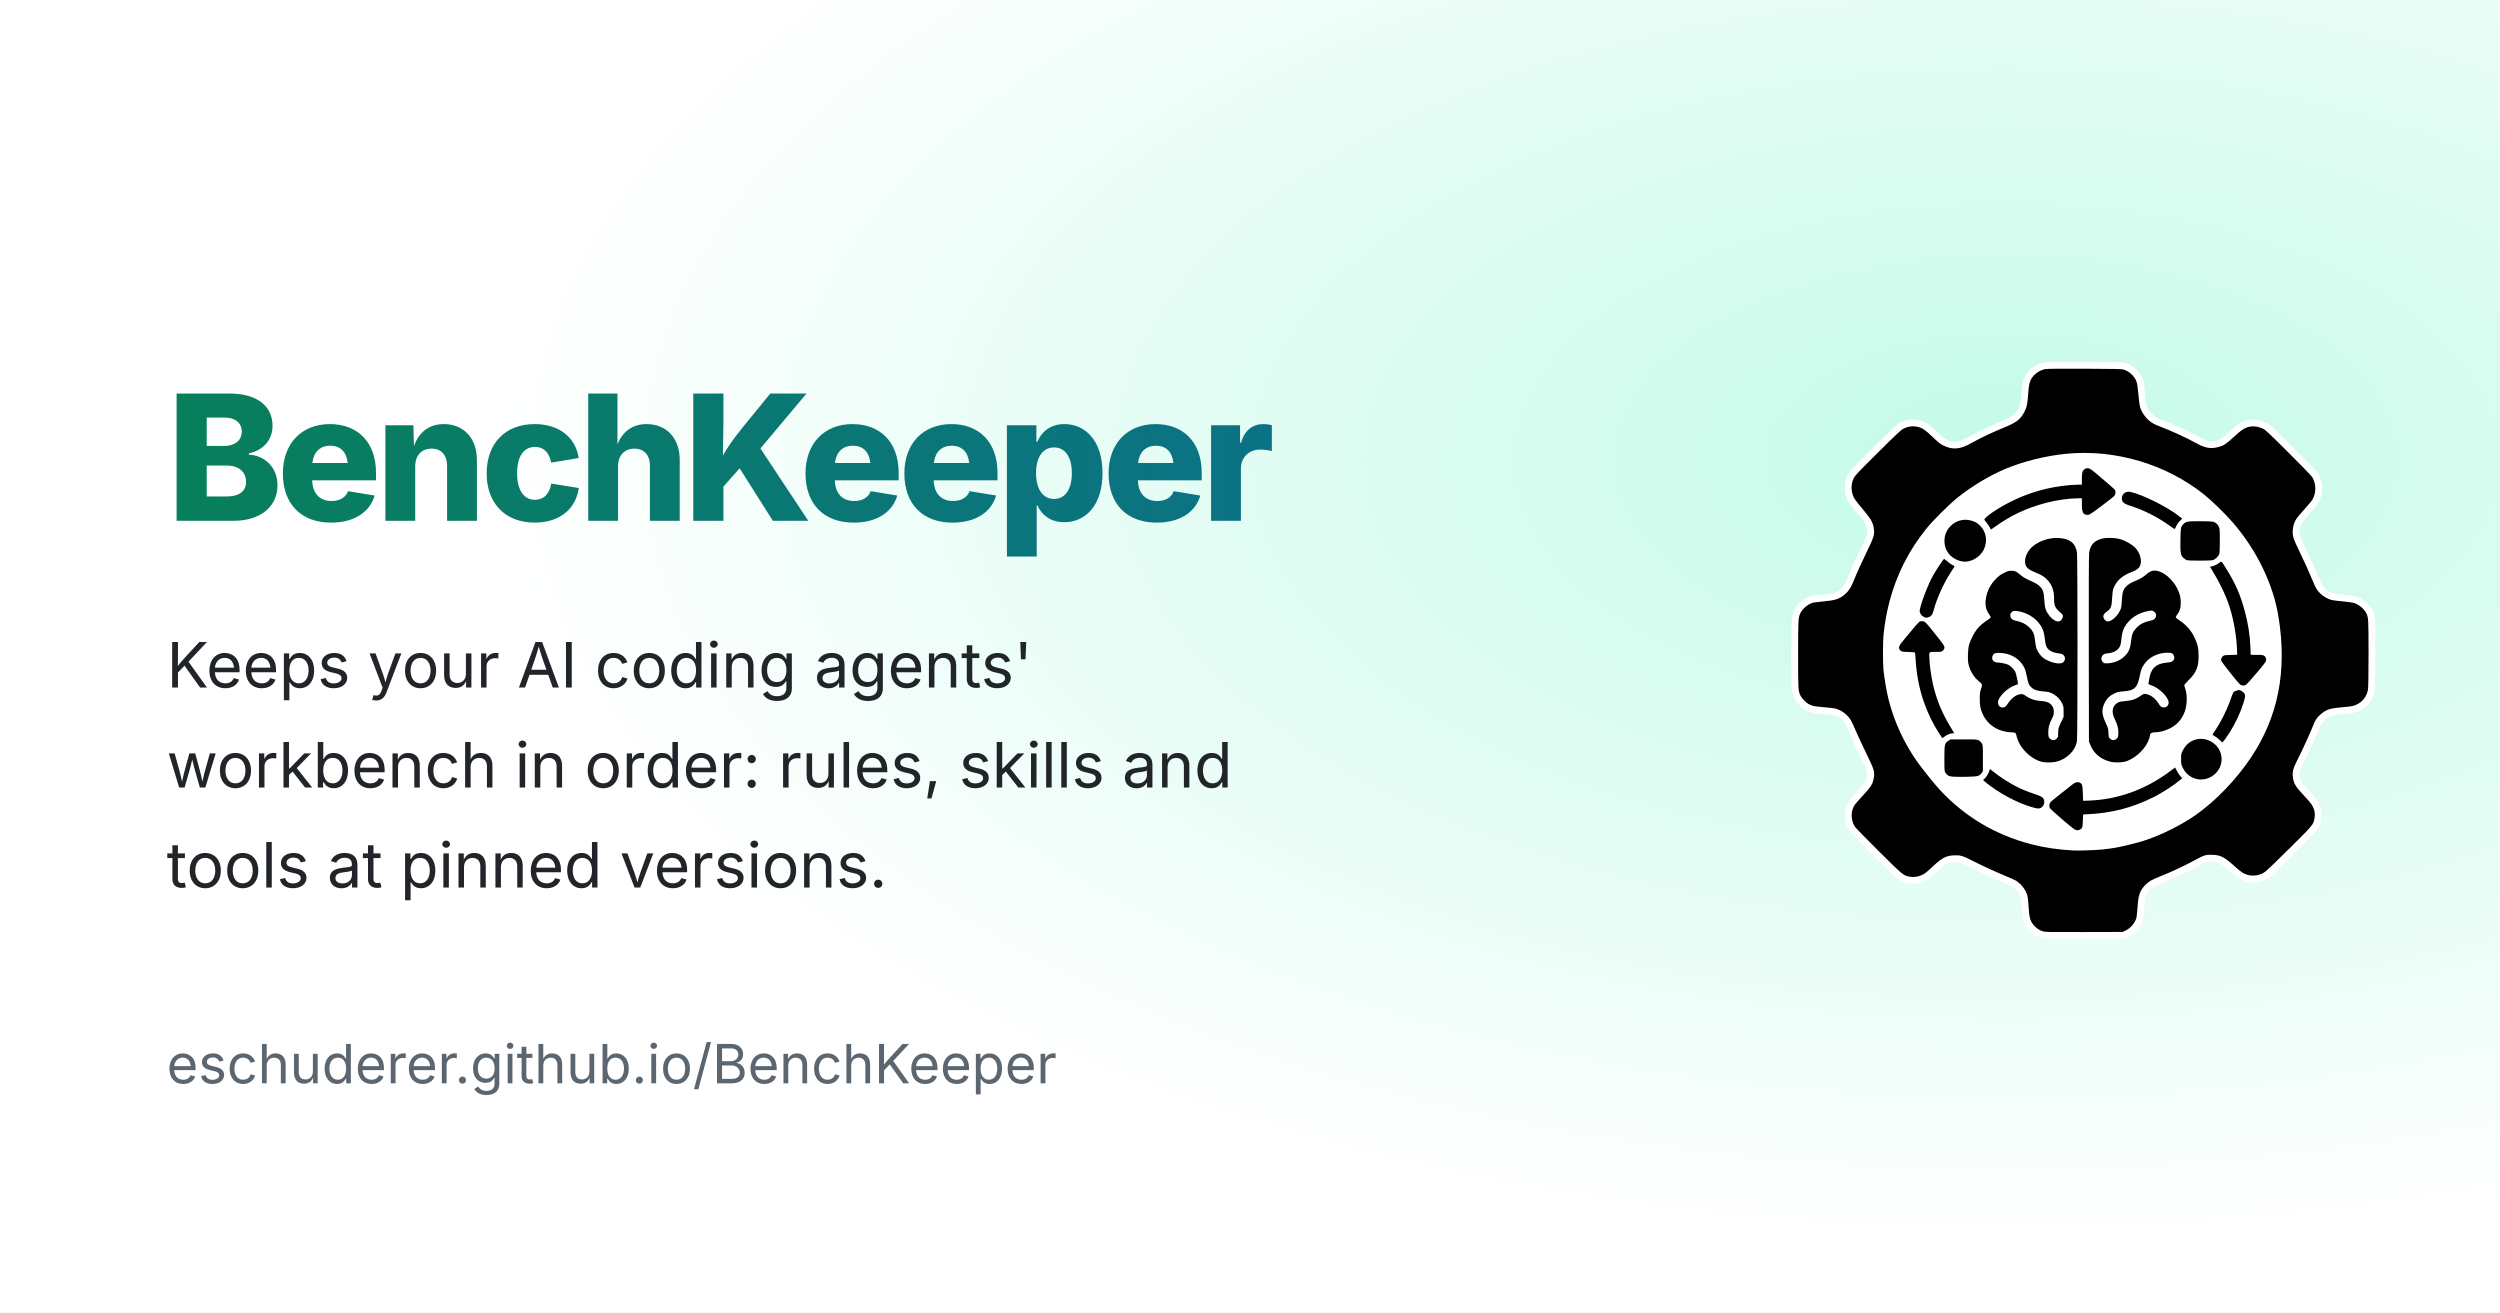
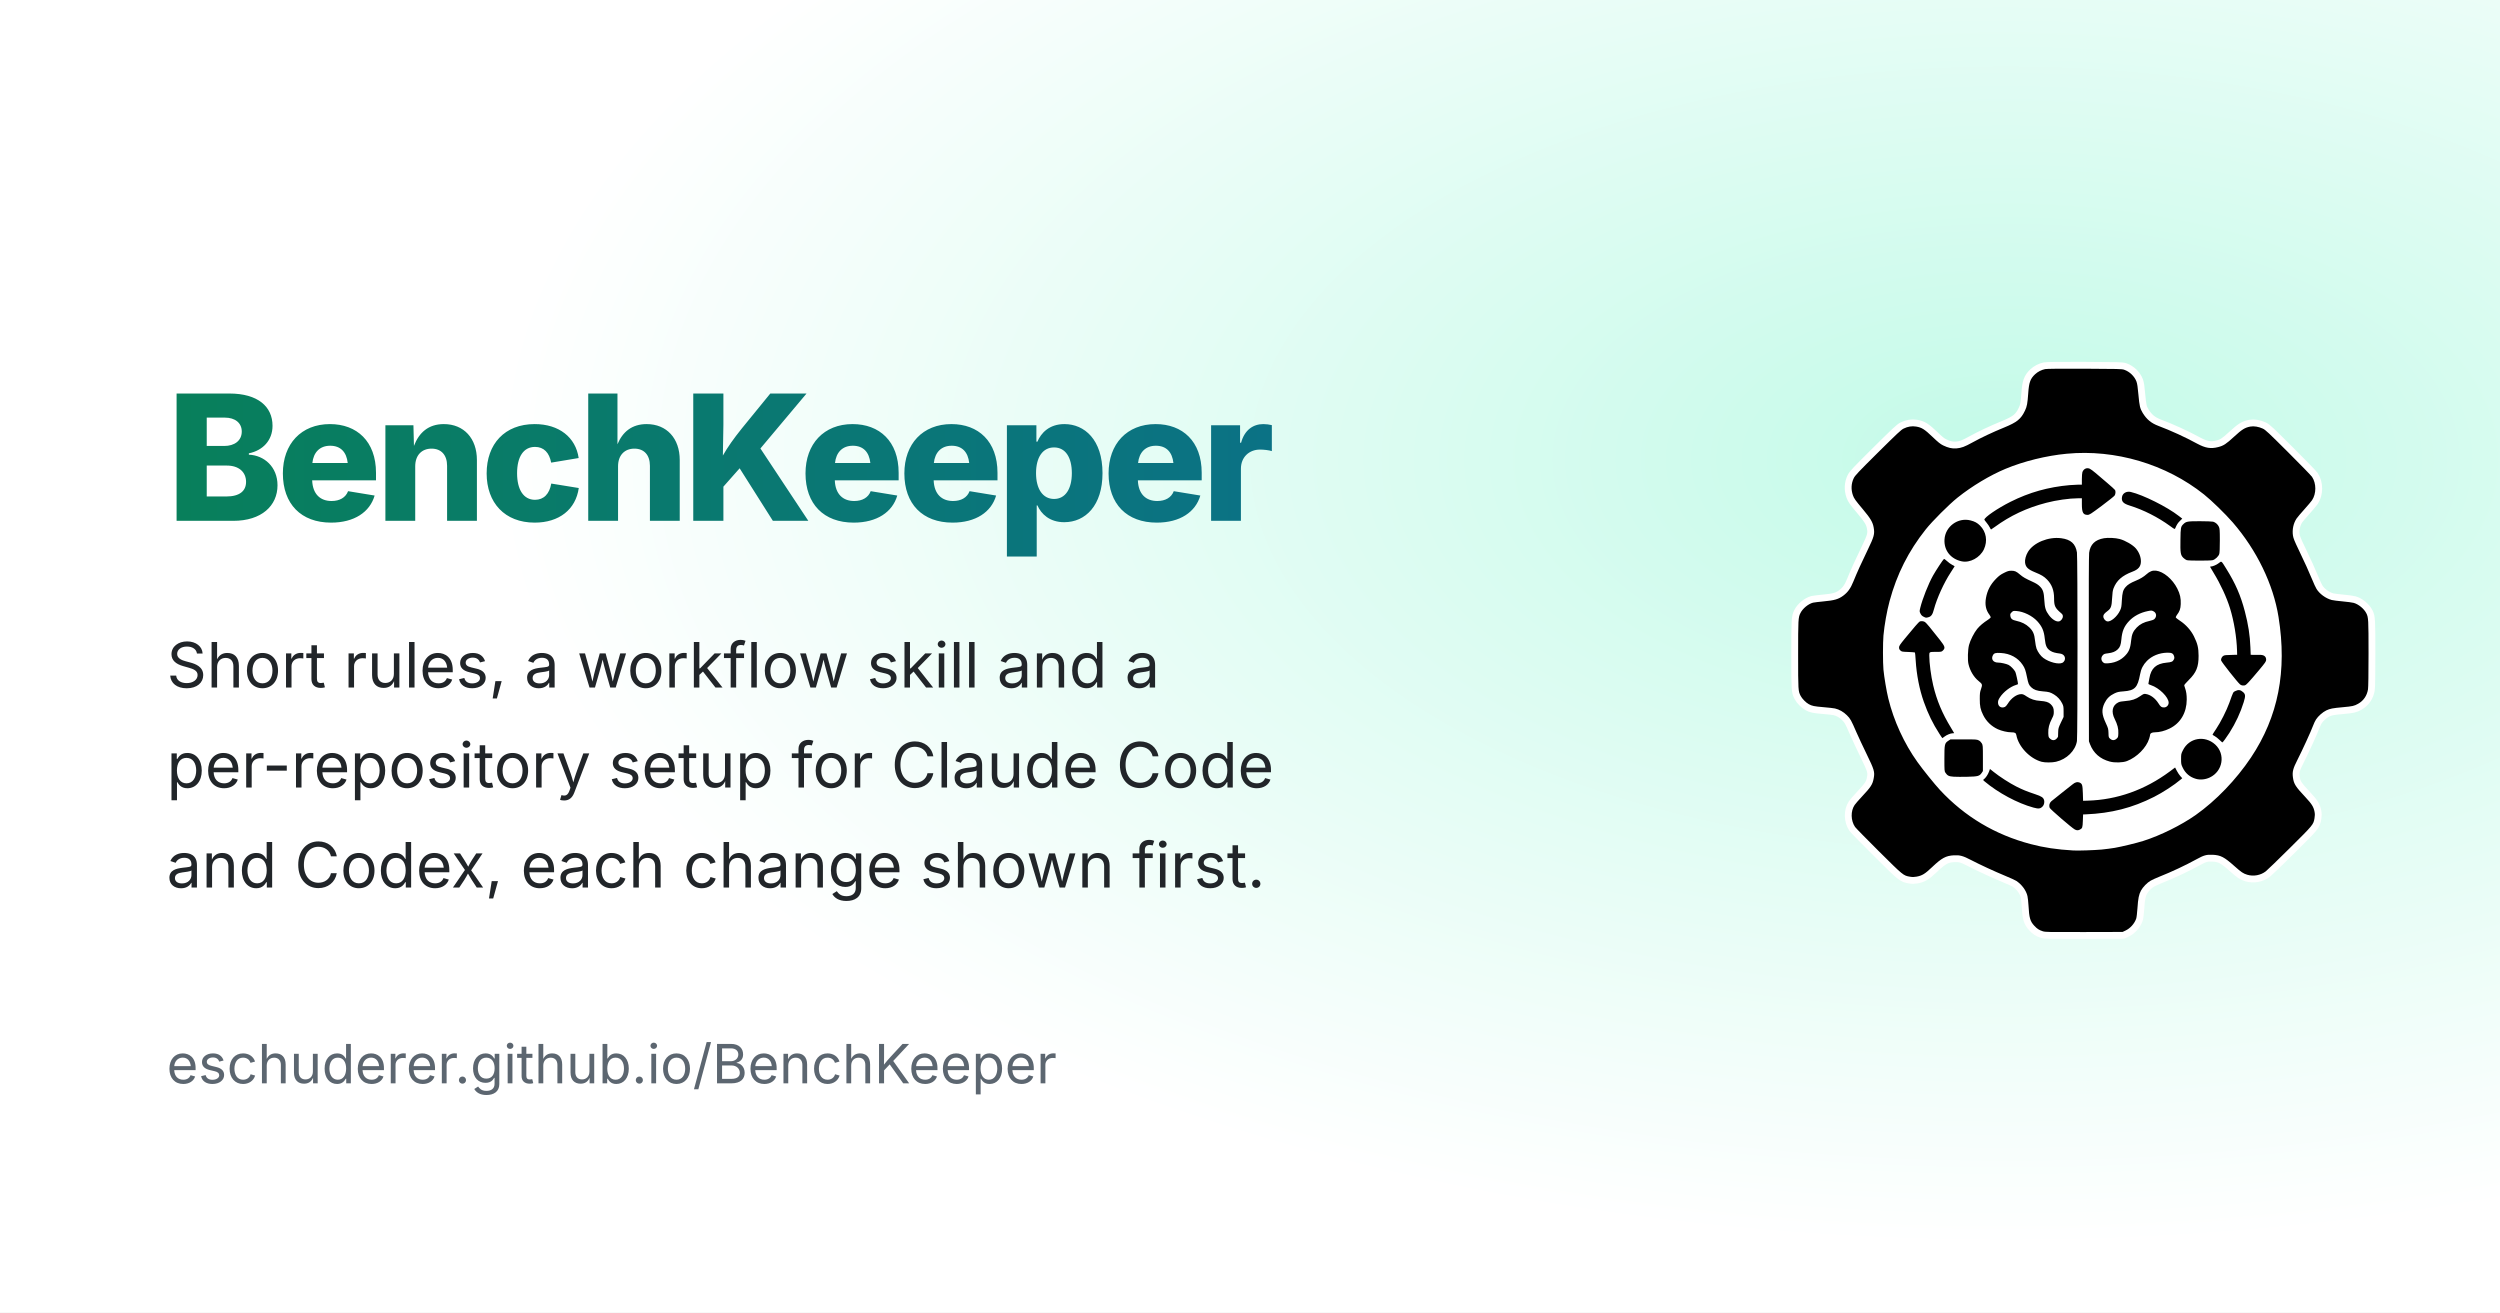
<svg xmlns="http://www.w3.org/2000/svg" width="1200" height="630" viewBox="0 0 1200 630">
  <defs>
    <linearGradient id="g" x1="0" x2="1">
      <stop offset="0" stop-color="#087f5b" />
      <stop offset="1" stop-color="#0b7285" />
    </linearGradient>
    <radialGradient id="r" cx="0.8" cy="0.35" r="0.6">
      <stop offset="0" stop-color="#c3fae8" />
      <stop offset="1" stop-color="#ffffff" />
    </radialGradient>
  </defs>
  <rect width="1200" height="630" fill="url(#r)" />
  <svg x="850" y="165" width="300" height="300" viewBox="-14 -14 1282 1282">
    <circle cx="627" cy="620" r="430" fill="#fff" />
    <path fill="#000" stroke="#fff" stroke-width="28" stroke-linejoin="round" paint-order="stroke" fill-rule="evenodd" d="M543.8 1191.1C536.3 1188.7 532.3 1186.1 526.6 1180.0C517.9 1170.7 515.9 1163.9 514.5 1138.0C514.1 1131.1 513.2 1122.6 512.4 1119.0C509.8 1107.4 500.8 1095.2 489.4 1087.7C487.3 1086.3 477.2 1081.7 467.0 1077.5C444.8 1068.3 414.7 1054.4 396.7 1045.0C380.3 1036.4 373.6 1034.6 361.5 1035.3C345.0 1036.2 336.5 1040.8 316.7 1059.6C302.2 1073.4 296.4 1077.0 284.8 1079.1C279.8 1080.0 276.5 1080.1 271.4 1079.2C257.8 1076.9 257.7 1076.8 207.7 1027.1C182.5 1002.0 160.5 979.6 158.8 977.2C149.9 964.3 149.4 944.6 157.9 932.1C159.5 929.7 165.9 922.3 172.2 915.6C191.4 895.1 194.8 890.0 197.1 876.8C199.4 864.1 198.0 859.5 182.7 828.1C175.3 812.9 165.8 792.6 161.6 783.0C150.6 757.6 149.2 755.2 142.0 748.0C135.0 741.0 126.3 736.1 117.5 734.1C114.8 733.5 104.4 732.3 94.5 731.5C74.5 729.8 70.6 729.0 63.7 725.2C58.1 722.2 50.0 714.0 47.1 708.2C42.1 698.3 42.0 697.4 42.0 624.0C42.0 551.5 42.2 547.4 46.7 538.5C51.3 529.1 62.7 519.7 72.5 517.1C74.7 516.6 84.4 515.4 94.0 514.5C116.3 512.5 124.8 510.0 134.6 502.7C144.1 495.5 149.6 487.9 155.4 473.5C162.9 455.0 172.1 434.8 184.6 409.0C197.8 381.8 199.3 376.3 197.0 363.2C195.1 352.0 190.7 344.5 174.7 325.4C159.2 306.9 156.8 303.6 154.4 296.9C150.2 285.0 150.8 272.5 156.1 261.7C158.7 256.3 164.9 249.7 205.7 209.2C245.6 169.7 253.2 162.5 258.4 160.0C266.9 155.8 275.4 154.4 284.2 155.9C295.6 157.8 301.3 161.4 317.6 177.0C329.3 188.2 333.7 191.7 339.4 194.5C349.6 199.5 358.0 201.4 366.5 200.7C377.2 199.7 383.2 197.5 399.5 188.5C417.4 178.6 441.1 167.4 464.4 157.9C491.0 147.0 499.0 140.6 507.3 123.2C511.4 114.8 512.5 108.4 514.0 87.3C515.5 65.3 518.3 57.7 528.0 48.6C533.6 43.4 541.0 39.6 548.6 38.0C552.0 37.3 579.0 37.0 629.6 37.2C698.6 37.5 706.0 37.7 710.7 39.3C721.9 43.1 731.9 52.7 736.0 63.6C737.6 67.9 738.6 74.9 740.0 90.5C742.1 113.9 743.3 118.8 748.7 127.8C756.9 141.2 766.2 148.9 781.0 154.5C806.3 164.0 836.5 177.8 860.6 191.0C877.3 200.0 888.4 201.9 903.4 198.0C914.6 195.2 919.9 191.7 936.5 176.4C952.4 161.7 958.5 158.0 969.4 155.9C977.0 154.5 986.6 156.1 995.2 160.1C1000.8 162.8 1006.4 168.0 1047.3 208.8C1072.5 233.9 1094.4 256.5 1096.1 259.0C1105.1 272.5 1105.1 293.5 1096.1 307.0C1094.4 309.5 1087.4 317.8 1080.5 325.5C1073.5 333.2 1066.3 341.8 1064.4 344.5C1057.9 354.2 1055.1 367.4 1057.0 379.6C1057.8 385.0 1060.3 391.2 1068.4 408.0C1080.9 433.9 1090.1 454.3 1096.9 470.8C1099.6 477.6 1103.4 485.7 1105.2 488.7C1111.3 498.9 1124.2 508.4 1136.4 511.6C1139.2 512.3 1149.4 513.7 1159.0 514.5C1168.6 515.4 1178.8 516.7 1181.5 517.5C1191.5 520.3 1202.7 529.5 1207.4 538.7C1211.8 547.3 1212.0 551.1 1212.0 621.5C1212.0 663.2 1211.6 690.9 1210.9 694.9C1208.8 707.9 1201.7 718.3 1190.6 724.5C1182.5 729.0 1179.4 729.7 1159.5 731.5C1138.3 733.4 1133.1 734.4 1125.3 738.1C1118.0 741.6 1108.5 750.0 1104.2 756.8C1102.5 759.4 1099.8 765.1 1098.2 769.5C1094.0 780.9 1076.3 819.6 1066.4 839.0C1056.9 857.7 1055.3 863.9 1057.0 876.2C1058.9 889.1 1062.2 894.4 1082.7 916.2C1095.6 930.0 1099.4 936.1 1101.3 946.2C1102.1 950.7 1102.1 953.9 1101.2 959.1C1098.9 972.5 1098.8 972.6 1050.7 1020.3C1026.4 1044.4 1004.2 1065.9 1001.3 1068.1C990.8 1076.3 976.1 1079.0 963.3 1075.2C954.8 1072.6 951.2 1070.1 937.0 1057.5C916.0 1038.8 908.9 1035.1 892.4 1034.2C879.5 1033.6 874.2 1035.1 859.0 1043.5C836.2 1056.0 808.6 1069.0 783.2 1079.1C776.2 1081.9 768.1 1085.6 765.1 1087.3C757.9 1091.4 749.2 1100.4 745.2 1107.7C740.9 1115.9 739.4 1123.5 738.0 1143.9C737.4 1153.4 736.2 1163.1 735.4 1165.3C731.7 1175.7 723.2 1185.2 713.2 1189.8L707.5 1192.5L628.5 1192.7C554.5 1192.9 549.1 1192.8 543.8 1191.1ZM664.5 1023.5C672.8 1022.7 684.9 1021.1 691.5 1020.0C705.5 1017.6 736.4 1010.1 750.0 1005.8C785.3 994.6 827.6 973.6 857.4 952.7C898.9 923.4 940.5 880.2 970.9 834.7C1026.8 751.0 1045.2 657.3 1027.4 546.5C1016.7 479.4 982.8 409.5 933.5 352.5C918.1 334.8 890.2 307.6 874.5 295.1C796.7 233.0 692.6 202.1 592.9 211.6C551.3 215.5 504.7 227.0 467.5 242.5C435.4 255.9 398.8 277.8 369.0 301.6C351.4 315.7 317.3 349.7 303.6 367.0C268.4 411.3 244.5 458.6 229.6 513.8C224.0 534.5 219.0 562.6 217.0 584.5C215.7 598.7 215.7 640.4 217.0 654.5C218.4 669.3 223.3 698.8 227.0 713.7C238.1 759.3 259.4 805.8 286.8 844.1C298.3 860.2 322.0 889.5 333.1 901.5C383.9 956.0 446.0 993.1 519.0 1012.3C545.9 1019.5 573.1 1023.5 606.5 1025.4C616.9 1026.0 648.9 1024.9 664.5 1023.5ZM609.3 982.2C603.0 978.8 559.3 941.0 558.0 938.0C556.1 933.3 557.4 928.0 561.3 924.5C563.1 922.9 572.6 915.2 582.5 907.5C592.3 899.8 602.4 891.8 604.9 889.8C610.2 885.4 614.7 884.2 619.1 886.0C624.7 888.4 625.4 890.8 626.0 907.9L626.5 923.5L636.0 923.2C696.1 921.5 753.4 901.2 804.4 863.3L815.2 855.2L818.7 861.9C820.6 865.6 823.9 870.6 826.0 872.9L829.9 877.2L826.8 879.8C813.1 891.4 790.3 906.2 772.2 915.4C727.4 938.1 684.2 949.1 632.0 951.3L626.5 951.5L626.0 964.6C625.5 978.6 625.0 979.9 619.9 982.6C616.2 984.5 613.2 984.4 609.3 982.2ZM524.6 937.4C492.0 928.5 452.3 907.2 424.3 883.6C421.1 880.8 421.0 880.7 422.9 879.4C426.5 876.8 431.3 869.8 433.4 864.0L435.5 858.2L443.0 864.2C454.7 873.7 476.3 887.6 489.3 894.1C503.0 901.0 510.7 904.1 528.3 910.0C541.6 914.4 545.2 916.9 546.6 922.6C547.6 926.5 546.3 932.1 543.8 934.7C539.0 939.9 535.5 940.4 524.6 937.4ZM858.1 878.5C845.6 875.0 836.3 867.1 830.7 855.2C827.7 849.0 827.5 847.7 827.5 837.9C827.5 827.8 827.6 827.1 831.3 819.8C843.9 794.2 876.1 788.6 897.5 808.1C919.0 827.9 913.3 863.0 886.3 875.7C877.5 879.9 866.9 881.0 858.1 878.5ZM361.3 874.1C351.2 873.4 348.4 872.1 344.2 866.0C342.1 862.8 342.0 862.0 342.0 837.1C342.0 807.4 342.5 805.3 350.2 800.3L354.5 797.5L381.5 797.5C406.9 797.5 408.7 797.6 412.5 799.6C414.9 800.8 417.4 803.3 418.7 805.6C420.9 809.4 421.0 810.4 421.0 836.0L421.0 862.5L418.5 866.3C414.0 872.8 411.0 873.7 389.5 874.2C379.1 874.5 366.4 874.4 361.3 874.1ZM541.5 843.5C517.1 836.9 493.9 812.3 489.6 788.7C488.8 784.2 486.5 783.0 478.9 783.0C471.3 783.0 459.3 780.2 451.6 776.7C438.3 770.6 427.9 760.5 421.5 747.5C416.0 736.4 414.5 729.4 414.6 714.5C414.6 703.1 414.9 700.6 417.2 694.1C420.3 685.1 420.0 684.1 412.3 677.9C402.5 670.1 394.6 657.0 391.4 643.1C389.4 634.8 390.0 613.6 392.5 604.0C395.0 594.3 403.1 578.4 409.3 570.9C414.8 564.3 421.7 558.4 431.8 551.9C434.6 550.1 437.0 547.8 437.0 547.0C437.0 546.1 435.8 543.8 434.4 541.9C427.1 532.4 424.8 521.2 427.3 507.4C430.1 491.9 436.5 479.7 448.0 468.0C453.9 462.0 457.4 459.4 464.3 456.0C471.7 452.3 474.0 451.6 479.3 451.6C486.5 451.6 489.3 452.8 497.4 459.7C503.4 464.8 507.8 467.4 523.2 474.4C530.2 477.6 534.3 480.2 537.8 483.7C544.3 490.2 546.1 495.7 547.0 512.4C547.9 527.7 549.8 533.8 556.5 542.8C563.1 551.6 571.5 556.7 577.1 555.5C581.2 554.6 585.0 549.6 585.0 545.3C585.0 542.4 584.3 541.1 581.4 538.6C568.9 527.9 567.0 523.9 567.0 508.0C567.0 491.9 562.4 479.7 552.5 469.6C546.3 463.3 540.8 460.0 528.2 454.9C513.5 448.9 508.8 444.4 507.5 435.1C506.7 429.1 509.1 420.1 513.3 413.1C524.7 394.0 555.1 381.5 581.6 384.9C601.4 387.5 611.0 396.2 613.9 414.1C615.4 423.0 615.4 792.0 613.9 801.0C610.7 820.7 593.0 838.3 571.0 843.4C563.1 845.3 548.3 845.3 541.5 843.5ZM681.2 843.0C661.3 837.7 647.7 825.6 640.7 807.4L638.5 801.5L638.2 612.0C638.0 486.5 638.3 419.9 638.9 414.8C641.2 397.6 650.9 388.1 669.4 384.9C677.8 383.5 693.0 384.2 701.5 386.5C713.1 389.6 728.7 398.7 734.8 405.9C741.5 413.9 745.2 423.6 745.1 432.6C745.0 442.9 739.9 449.0 727.5 453.6C706.5 461.6 695.1 471.7 688.9 487.8C687.3 492.2 686.6 496.8 686.0 508.0C685.2 524.5 683.7 528.8 677.3 533.7C669.8 539.4 668.0 541.7 668.0 545.3C668.0 549.7 671.9 554.6 676.0 555.5C683.0 557.0 696.4 545.8 702.2 533.4C705.0 527.4 705.3 525.5 706.0 512.7C706.9 496.6 708.4 491.2 713.6 485.2C717.7 480.3 723.8 476.5 734.5 472.1C743.8 468.3 750.8 464.0 756.6 458.8C762.9 453.0 769.1 450.6 775.9 451.4C791.4 453.2 809.9 468.7 819.7 488.1C825.4 499.4 827.3 508.0 826.8 520.0C826.4 530.0 824.6 534.9 818.6 542.8C817.3 544.7 816.4 546.8 816.6 547.5C816.9 548.3 820.7 551.2 825.1 554.1C837.3 562.1 847.7 573.7 853.9 586.2C861.3 601.2 863.3 609.5 863.4 626.0C863.5 648.8 858.8 660.4 843.3 675.7C838.2 680.8 834.0 685.6 834.0 686.4C834.0 687.1 834.7 689.7 835.6 692.1C838.1 699.3 839.1 706.0 839.1 715.6C839.0 742.8 826.3 764.4 803.9 775.3C794.0 780.2 783.0 783.0 773.8 783.0C767.9 783.0 764.0 785.0 764.0 788.0C764.0 789.0 763.1 792.6 762.1 795.9C756.3 814.6 737.0 834.1 716.5 842.0C707.9 845.3 691.3 845.8 681.2 843.0ZM906.1 798.4C903.2 795.5 898.8 792.1 896.4 790.8C894.0 789.5 892.0 788.2 892.0 787.8C892.0 787.4 895.3 782.2 899.3 776.3C908.8 762.1 920.6 738.7 926.5 722.5C934.9 699.0 934.0 700.7 939.2 698.2C945.0 695.3 949.4 695.9 954.5 700.4C959.7 704.9 959.9 708.4 956.0 721.1C949.4 742.5 939.4 764.0 926.7 784.0C920.3 794.0 912.9 804.1 912.0 803.8C911.7 803.7 909.1 801.3 906.1 798.4ZM572.1 796.1C573.7 794.5 575.0 792.6 575.1 791.8C575.1 791.1 575.3 786.9 575.4 782.5C575.6 775.1 576.0 773.6 581.0 763.0L586.5 751.5L586.5 740.5C586.5 730.5 586.2 729.0 583.7 723.9C580.0 716.3 574.1 709.8 567.0 705.5C559.2 700.8 556.6 700.0 543.8 699.0C531.8 698.0 525.5 695.8 520.2 690.7C515.3 686.1 514.1 683.1 511.5 670.1C508.6 655.8 507.1 651.4 502.5 644.6C492.9 630.1 476.8 621.3 457.7 620.3C446.8 619.6 443.8 620.5 441.4 625.2C437.3 633.1 442.3 640.0 452.2 640.0C458.2 640.0 469.0 642.5 473.7 644.8C478.1 647.1 485.0 654.2 487.5 659.0C488.8 661.5 492.9 680.3 493.0 684.1C493.0 684.4 491.1 685.2 488.8 685.9C477.2 689.4 463.0 700.3 455.8 711.4C452.8 716.1 452.0 718.3 452.0 722.0C452.0 730.1 458.8 734.3 466.3 730.9C467.6 730.3 470.2 727.4 472.0 724.4C479.0 712.9 490.5 704.7 499.6 704.7C503.0 704.7 505.2 705.6 510.7 709.4C519.1 715.1 527.7 717.9 539.0 718.6C549.8 719.3 555.8 721.2 559.9 725.2C565.0 730.2 566.4 733.7 566.4 741.0C566.4 746.5 565.9 748.6 562.8 754.5C556.9 766.0 554.7 774.6 555.1 784.6C555.5 792.8 555.6 793.3 558.8 796.1C563.2 800.1 568.1 800.1 572.1 796.1ZM695.2 796.1C698.3 793.3 698.5 792.8 698.8 785.1C699.3 775.7 697.0 767.0 691.3 755.6C683.8 740.7 686.5 727.9 698.4 721.8C701.3 720.3 705.4 719.4 713.0 718.9C726.3 717.9 734.5 715.2 743.7 708.8C750.4 704.2 751.3 703.8 755.1 704.4C764.7 705.9 774.4 713.1 781.0 723.5C785.5 730.7 787.3 732.0 792.5 732.0C797.7 732.0 802.0 727.6 802.0 722.3C802.0 710.9 782.5 691.7 765.5 686.2C761.6 685.0 760.2 684.1 760.5 683.0C760.7 682.2 761.6 677.2 762.5 672.0C766.0 651.5 776.4 642.1 797.9 640.1C807.9 639.2 810.4 638.1 812.6 633.8C813.9 631.2 814.0 630.0 813.1 626.8C811.3 621.1 808.3 619.5 798.8 619.7C782.6 620.1 767.7 626.2 757.4 636.6C749.7 644.5 745.4 652.8 743.4 664.1C738.3 691.4 732.7 697.3 709.5 699.0C699.2 699.8 696.9 700.3 690.4 703.4C681.1 707.8 674.9 714.0 670.5 723.1C664.1 736.4 664.7 746.1 673.1 764.1C678.0 774.8 678.3 775.8 678.6 784.4C678.8 793.1 678.9 793.5 681.9 796.2C686.2 800.0 690.9 800.0 695.2 796.1ZM331.8 786.1C318.1 764.8 308.6 745.4 299.8 720.5C290.8 695.0 284.9 665.1 283.1 635.2C282.6 626.7 281.9 619.6 281.6 619.3C281.3 618.9 275.0 618.5 267.8 618.2C255.2 617.8 254.4 617.6 251.8 615.2C249.7 613.3 249.0 611.7 249.0 609.0C249.0 605.9 250.6 603.4 261.2 590.4C279.1 568.5 289.8 556.3 291.6 555.6C294.5 554.5 299.5 555.0 302.2 556.8C304.8 558.5 314.2 569.7 332.7 593.4C343.4 607.1 344.2 609.9 339.1 615.1C336.2 617.9 335.9 618.0 325.8 618.0C310.9 618.0 311.0 618.0 311.0 625.4C311.0 640.7 314.5 667.6 319.0 686.5C326.4 717.8 337.5 744.1 355.6 773.8C359.1 779.6 362.0 784.4 362.0 784.6C362.0 784.8 360.7 785.0 359.0 785.0C354.7 785.0 346.7 788.3 342.1 791.9C340.0 793.6 338.1 795.0 337.9 795.0C337.7 795.0 334.9 791.0 331.8 786.1ZM948.2 684.5C943.0 680.1 911.1 639.7 909.7 635.8C908.8 633.1 910.9 628.3 913.8 626.4C916.5 624.6 918.9 624.4 936.0 624.1L942.5 624.0L942.3 615.8C941.5 587.9 936.1 555.4 927.9 528.6C920.9 506.0 908.5 479.2 894.2 455.8C890.2 449.4 887.0 443.9 887.0 443.6C887.0 443.3 887.6 443.0 888.3 443.0C892.1 443.0 900.5 439.5 904.8 436.0C910.8 431.3 909.6 430.5 920.2 447.5C939.1 477.8 949.7 502.3 958.3 535.0C965.3 561.6 968.8 584.1 969.7 608.8L970.3 624.0L976.9 624.2C980.5 624.3 985.5 624.3 987.9 624.2C997.1 623.7 1002.0 627.2 1002.0 634.2C1002.0 637.5 1000.5 639.8 987.1 655.8C979.0 665.6 969.4 676.6 965.9 680.3C960.0 686.5 959.1 687.0 955.3 687.0C952.3 687.0 950.3 686.3 948.2 684.5ZM584.1 640.4C585.8 639.6 587.8 637.4 588.5 635.7C591.3 628.9 587.1 622.5 579.2 621.5C569.5 620.3 564.1 618.8 559.8 616.1C551.9 611.1 549.5 606.0 547.9 590.8C546.3 574.9 542.3 565.8 532.4 555.0C522.1 543.9 504.5 535.3 489.8 534.2C483.3 533.8 483.0 533.8 479.9 536.9C477.1 539.7 476.8 540.6 477.3 544.2C478.1 550.1 481.1 552.6 489.7 554.4C500.4 556.7 509.1 561.0 515.9 567.5C523.8 575.1 526.6 581.3 528.0 595.4C528.6 601.3 530.0 608.5 531.0 611.3C533.8 618.7 539.5 626.5 545.0 630.5C557.1 639.4 576.6 644.3 584.1 640.4ZM690.3 639.3C698.2 637.0 704.7 633.3 710.3 628.2C720.3 618.8 723.3 611.9 725.0 595.0C726.4 582.0 728.9 576.1 736.5 568.1C743.0 561.3 751.5 556.9 763.0 554.5C767.4 553.6 771.3 552.1 772.7 550.8C778.1 545.7 777.2 537.8 770.7 534.7C767.2 532.9 766.6 532.9 759.1 534.4C743.8 537.5 730.1 544.8 720.8 554.8C710.6 565.7 706.5 575.5 705.0 592.7C704.0 603.8 702.2 608.6 697.3 613.1C692.7 617.5 686.8 619.8 677.9 620.9C670.5 621.8 669.2 622.3 666.8 625.0C662.2 630.1 663.4 637.4 669.5 640.9C672.0 642.3 682.9 641.5 690.3 639.3ZM299.3 545.9C296.2 544.4 294.5 542.6 292.9 539.4C290.8 535.0 290.8 534.9 292.5 527.7C297.1 509.1 309.0 478.9 318.7 461.5C324.4 451.3 339.4 428.5 341.1 427.4C341.7 427.1 344.5 429.1 347.4 431.8C350.3 434.6 355.0 438.0 357.8 439.4C360.7 440.9 363.0 442.2 363.0 442.5C363.0 442.7 359.4 448.4 354.9 455.2C341.1 476.2 326.5 508.3 320.5 530.9C317.8 541.5 315.0 545.4 309.1 547.0C304.3 548.3 304.1 548.3 299.3 545.9ZM377.5 432.3C354.9 427.5 341.0 409.9 342.2 387.7C343.6 361.0 369.8 341.7 395.7 348.4C404.4 350.6 409.5 353.4 415.1 359.0C427.9 371.8 431.0 390.6 423.1 407.6C415.1 424.7 394.4 436.0 377.5 432.3ZM839.2 429.9C837.4 429.3 834.2 427.2 832.1 425.1C826.4 419.4 825.7 415.1 826.2 387.5C826.5 362.9 826.9 361.1 832.3 355.9C837.8 350.5 840.7 350.0 866.0 350.0C879.2 350.0 891.1 350.5 893.2 351.0C898.2 352.4 902.9 356.5 905.1 361.5C906.7 365.0 907.0 368.4 907.0 389.4C907.0 404.7 906.6 414.7 905.8 417.2C904.4 422.0 897.6 428.5 892.4 429.9C887.6 431.2 843.8 431.2 839.2 429.9ZM435.1 362.8C434.0 360.4 431.0 356.0 428.5 353.0C426.0 350.0 424.0 347.2 424.0 346.9C424.0 342.0 451.1 323.5 477.6 310.2C516.3 290.8 555.0 279.9 599.0 276.0C605.3 275.5 613.5 275.0 617.2 275.0L624.0 275.0L624.0 263.6C624.0 257.3 624.5 250.9 625.1 249.3C627.7 242.5 633.8 239.6 640.1 242.3C642.0 243.1 647.4 247.1 652.1 251.1C656.8 255.2 667.5 264.3 675.9 271.4C684.3 278.5 691.5 285.1 692.1 286.1C693.5 288.9 693.2 294.2 691.2 297.3C690.3 298.8 678.3 308.3 664.7 318.5C641.7 335.6 639.5 337.0 635.6 337.0C626.6 337.0 624.0 332.2 624.0 315.0L624.0 303.0L615.5 303.0C598.9 303.0 571.1 306.9 551.1 312.2C511.0 322.6 477.2 338.5 444.9 362.1C441.2 364.8 438.0 367.0 437.7 367.0C437.4 367.0 436.2 365.1 435.1 362.8ZM805.0 359.9C780.1 341.8 750.6 326.8 722.3 318.0C708.8 313.8 704.8 309.5 706.3 300.3C707.6 292.5 715.5 288.0 724.3 290.0C749.7 296.0 799.0 320.6 822.9 339.3L829.9 344.7L825.1 349.4C820.8 353.6 818.6 357.1 815.4 364.7C814.5 366.7 814.1 366.5 805.0 359.9Z" />
  </svg>
  <text x="80" y="250" font-family="Inter, DejaVu Sans, sans-serif" font-size="84" font-weight="800" fill="url(#g)" letter-spacing="-3">BenchKeeper</text>
  <text font-family="Inter, DejaVu Sans, sans-serif" font-size="30" fill="#212529">
-     <tspan x="80" y="330">Keeps your AI coding agents'</tspan>
-     <tspan x="80" y="378">workbench in order: rules, skills and</tspan>
-     <tspan x="80" y="426">tools at pinned versions.</tspan>
+     <tspan x="80" y="330">Short rules, a workflow skill and a</tspan>
+     <tspan x="80" y="378">per-repository setup for Claude Code</tspan>
+     <tspan x="80" y="426">and Codex, each change shown first.</tspan>
  </text>
  <text x="80" y="520" font-family="Inter, DejaVu Sans, sans-serif" font-size="26" fill="#5c6670">eschuderer.github.io/BenchKeeper</text>
</svg>
